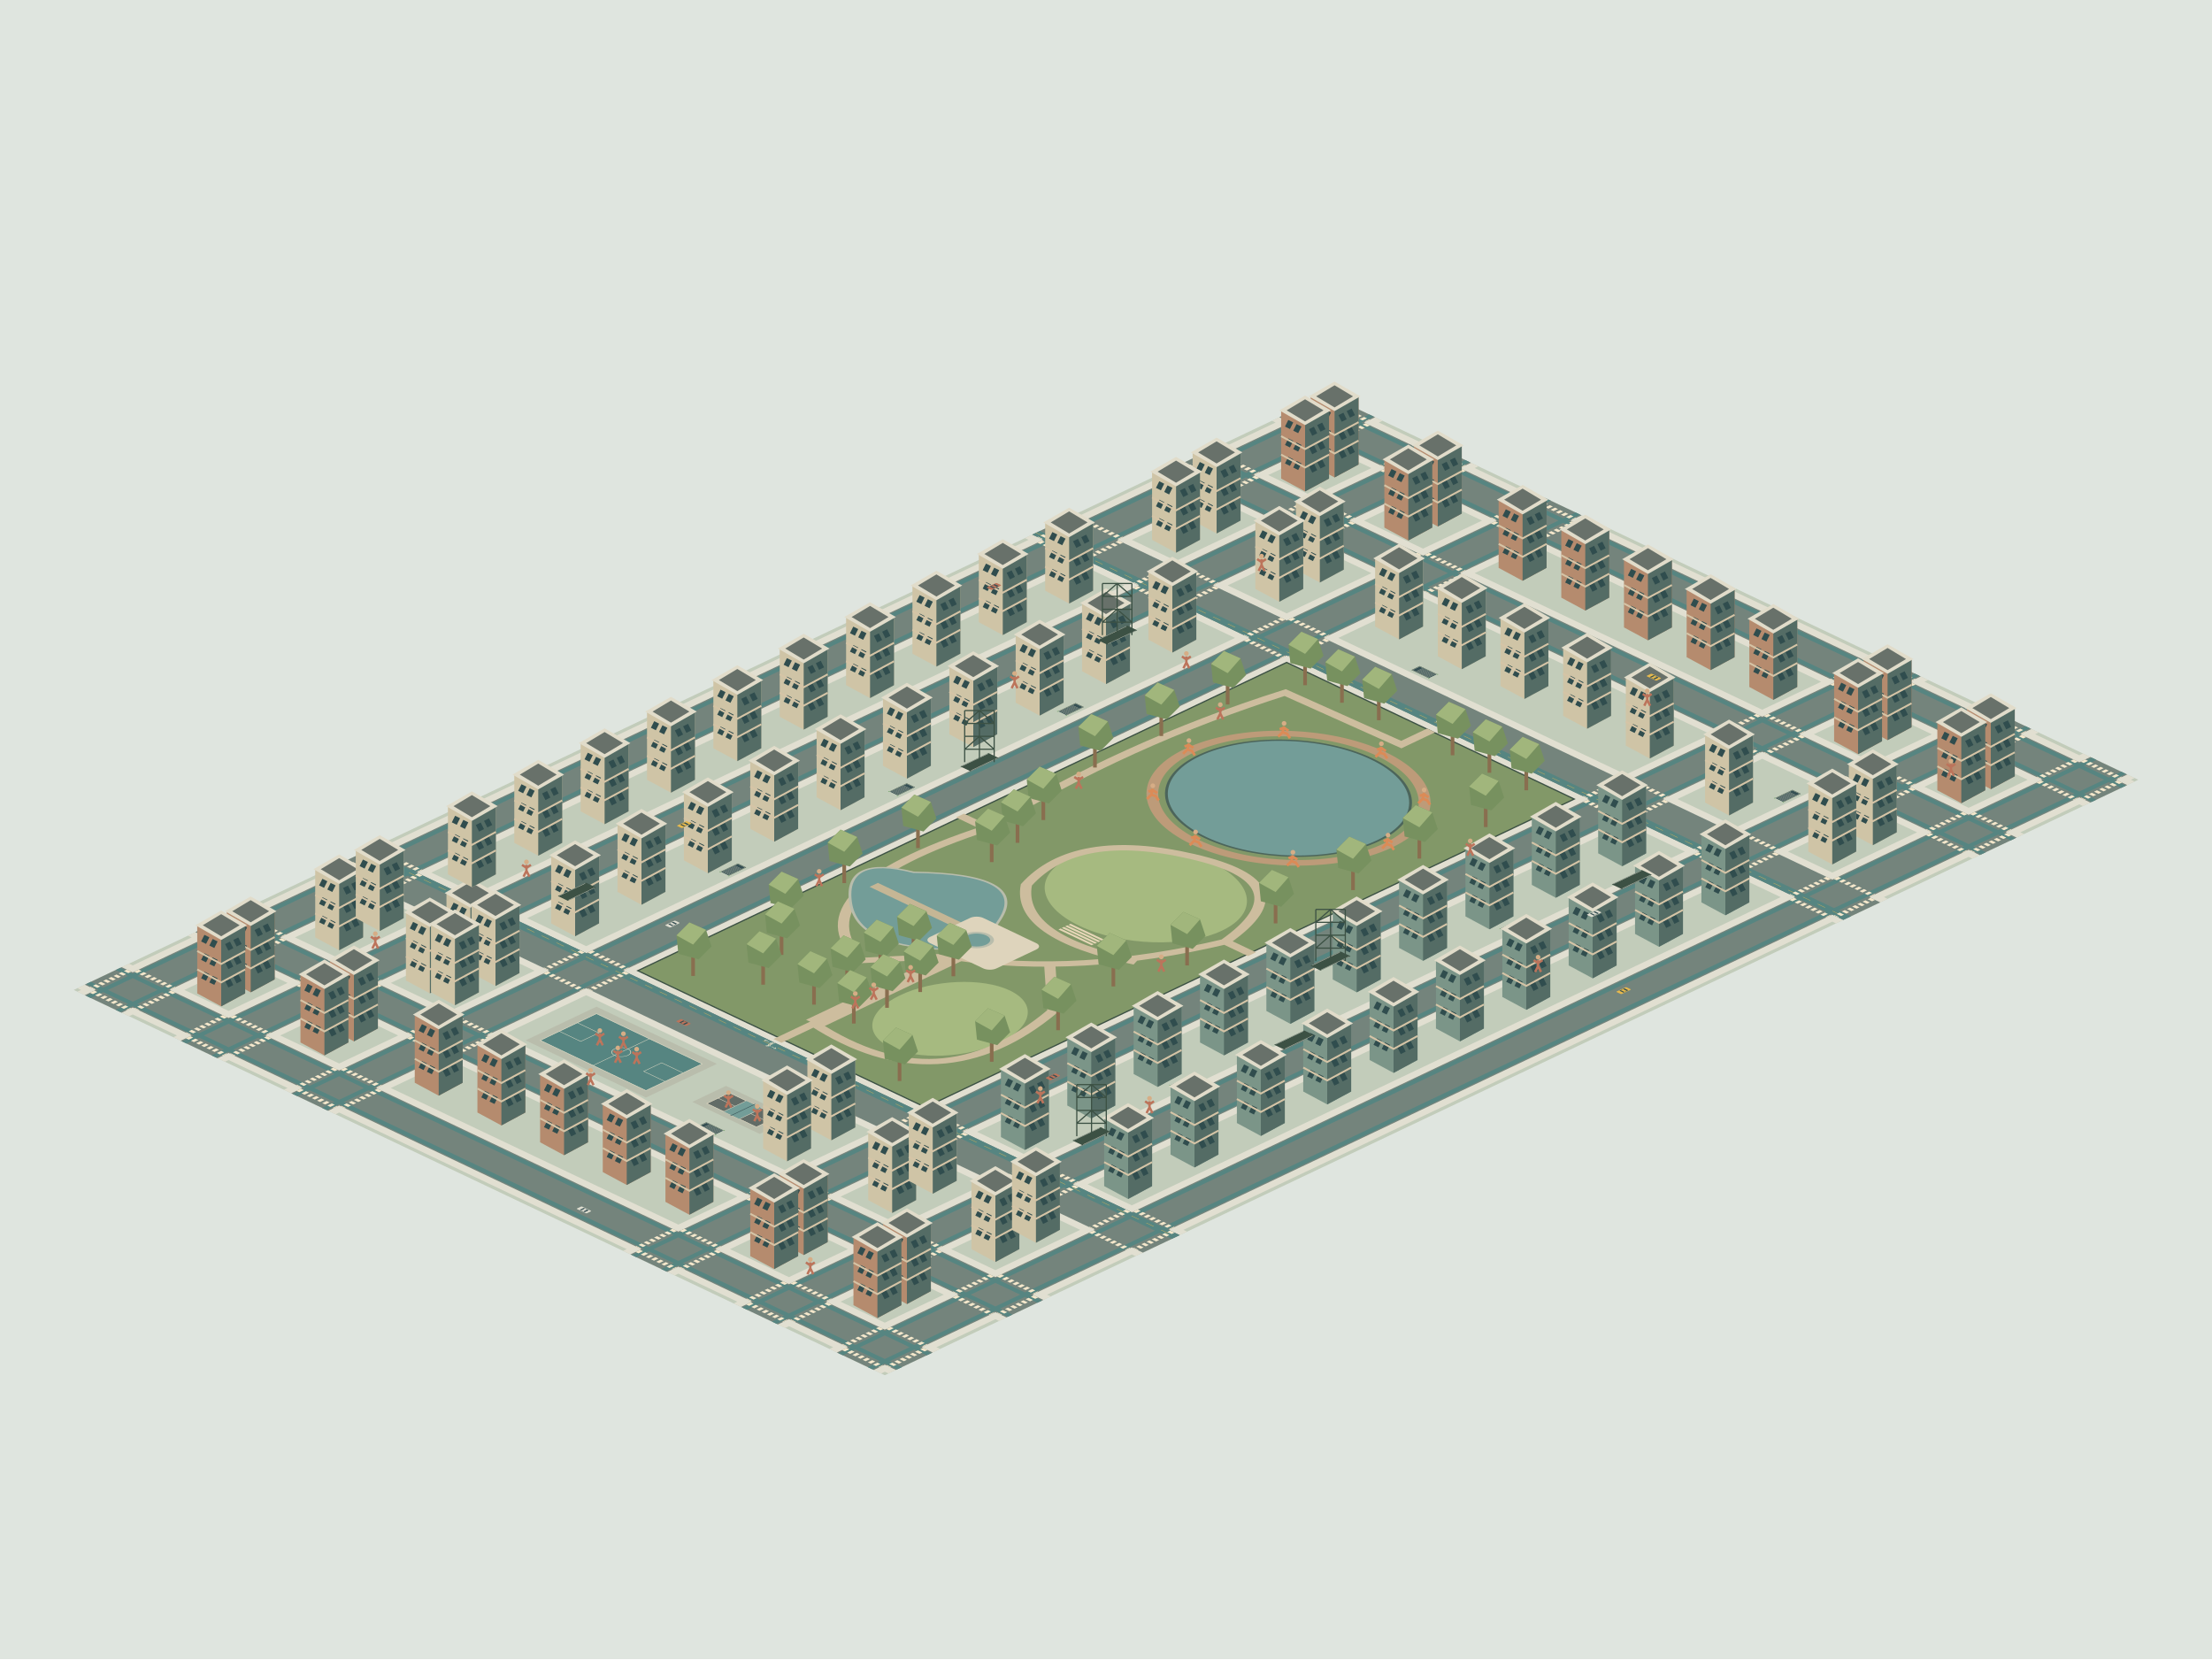
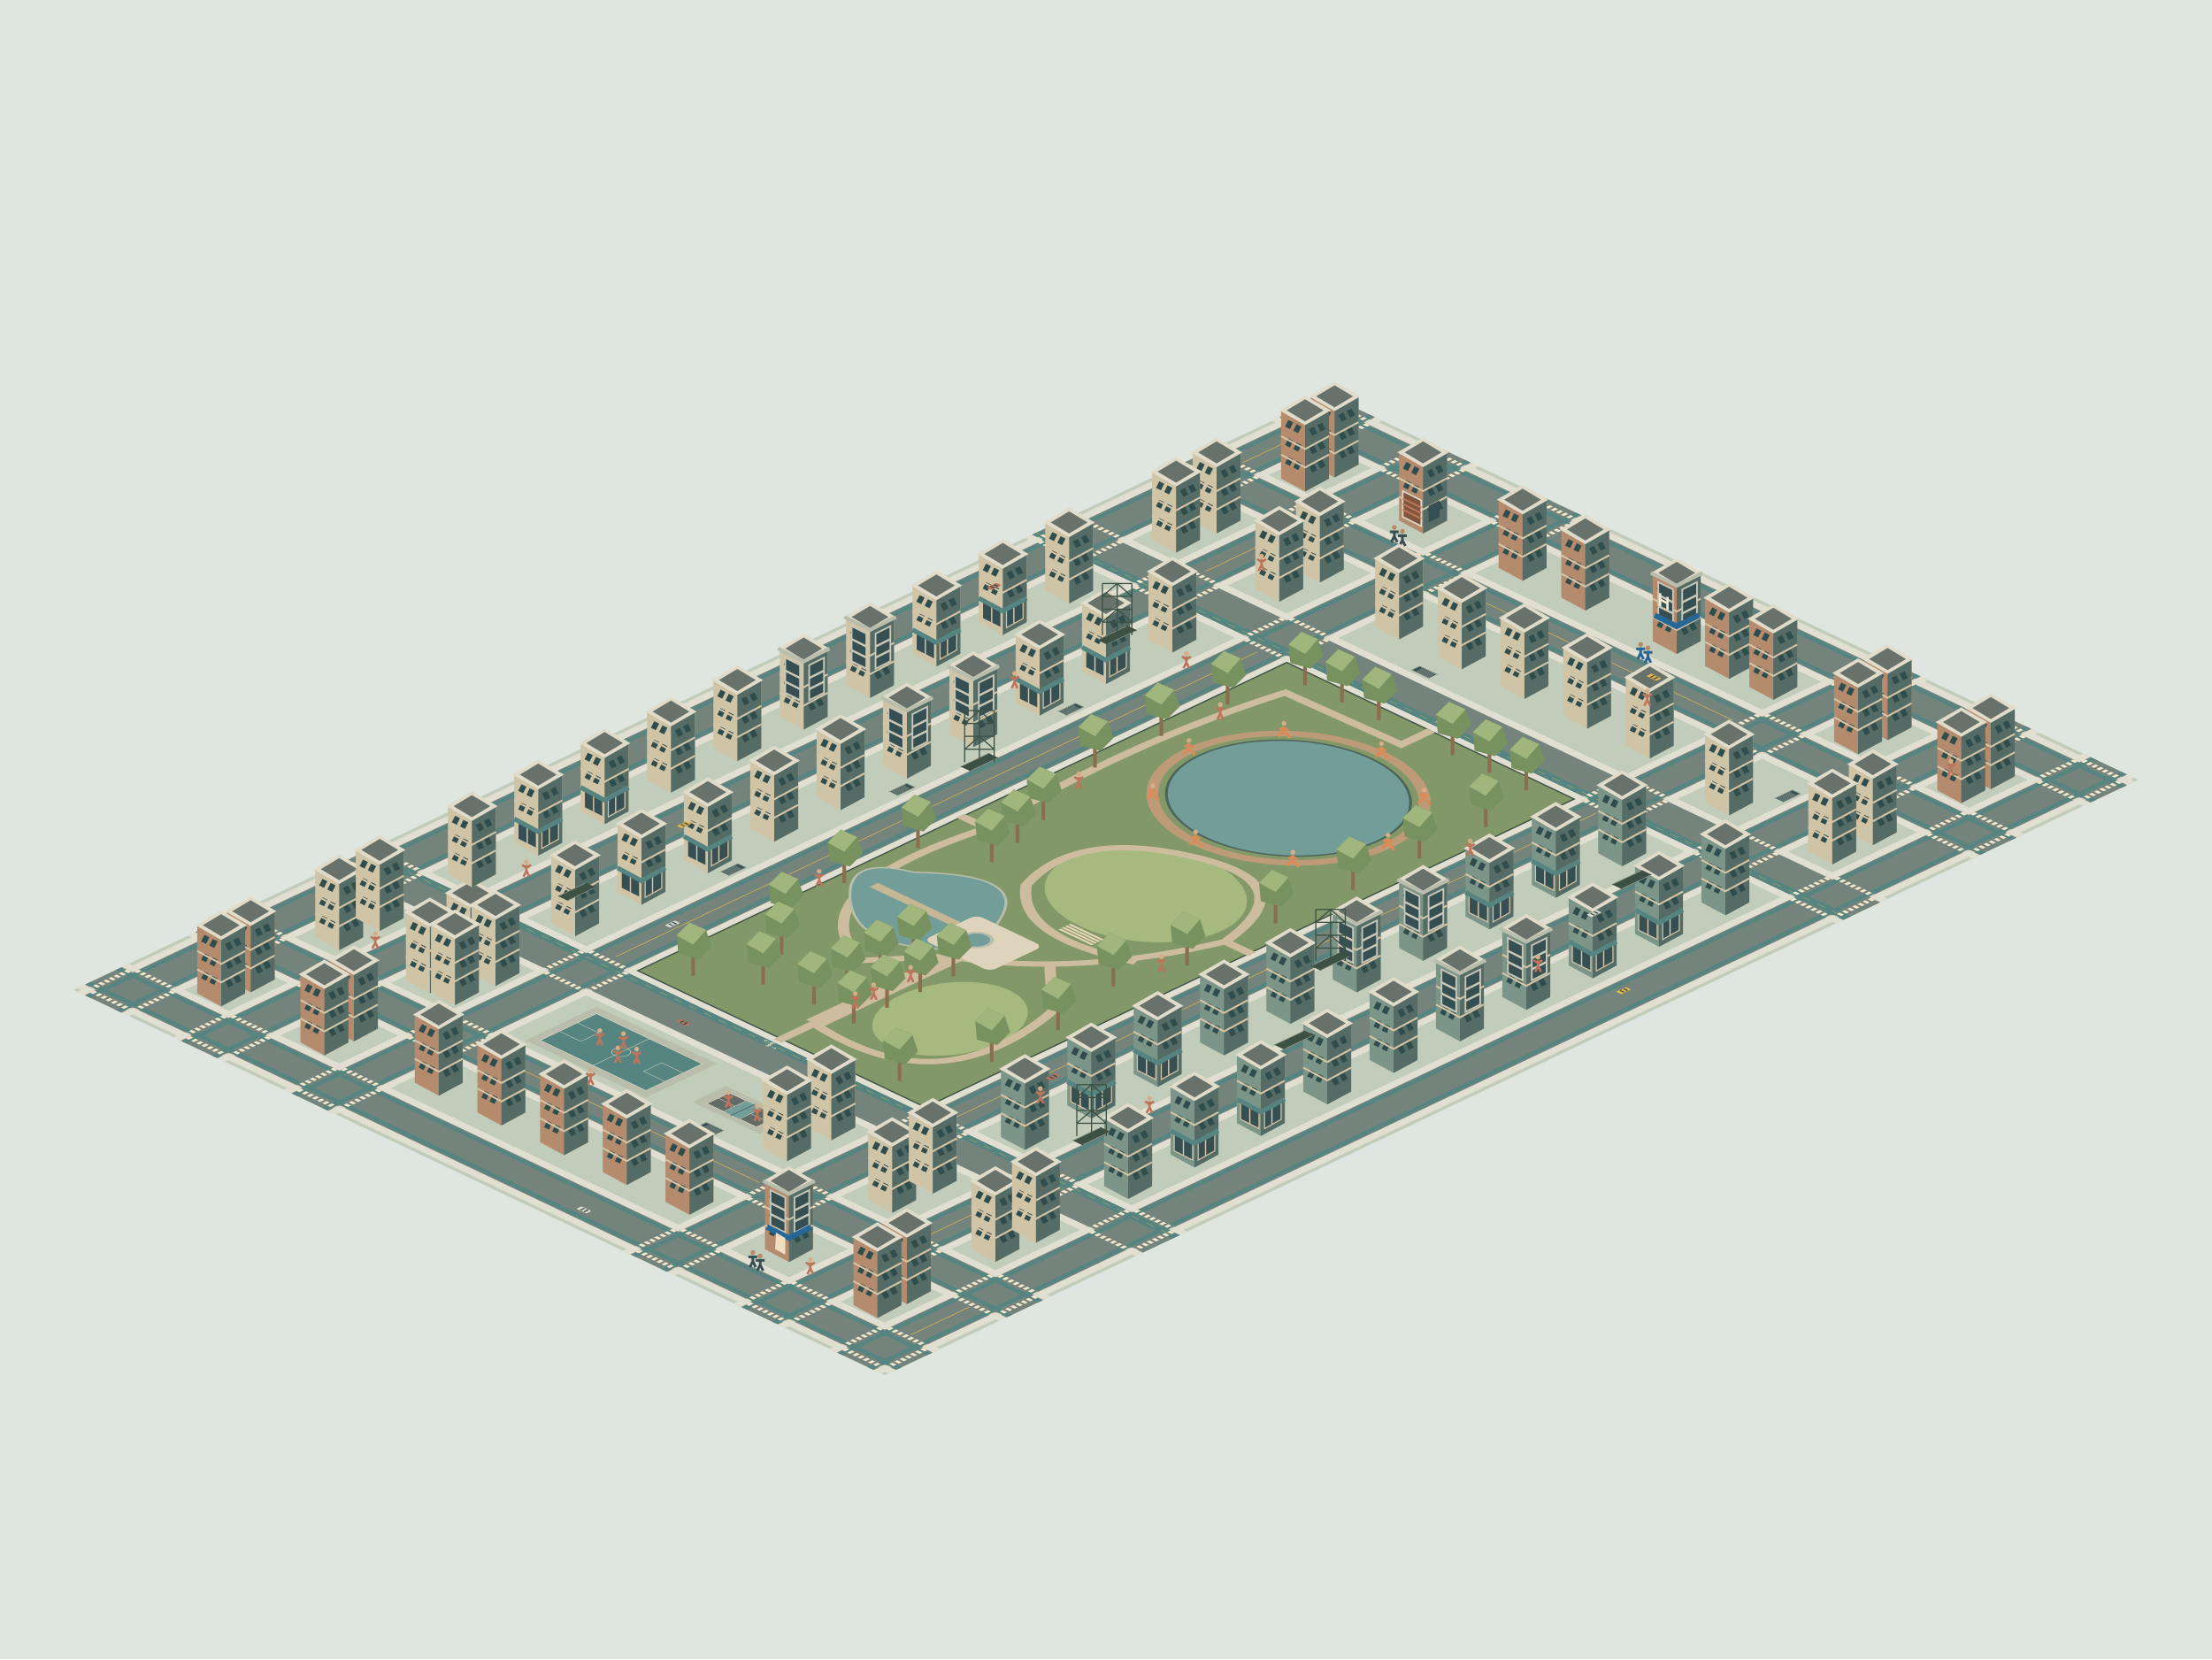
<svg xmlns="http://www.w3.org/2000/svg" width="1200" height="900" viewBox="0 0 1200 900" role="img" aria-labelledby="title description">
  <defs>
    <g id="building">
      <path d="M-13 0 0 7 13 0V-37L0-30-13-37Z" fill="currentColor" />
      <path d="M0 7V-30L13-37V0Z" fill="#546c65" />
      <path d="M-14-37 0-45 14-37 0-29Z" fill="#e1dcca" />
      <path d="M-10-37 0-43 10-37 0-31Z" fill="#68716a" />
      <path d="M-10-30-2-26M-10-20-2-16M-10-10-2-6M3-25 11-29M3-15 11-19M3-5 11-9" stroke="#304d4e" stroke-width="4" stroke-dasharray="3 2" />
      <path d="M-13-23 0-16 13-23M-13-13 0-6 13-13" stroke="#d5c4a6" stroke-width="1" fill="none" />
    </g>
+     <g id="shop-building">
+       <use href="#building" />
+       <path d="M-11-12-1-7V3L-11-2ZM2-7 11-12V-2L2 3Z" fill="#354f53" stroke="#d5c4a6" stroke-width=".6" />
+       <path d="M-6-9V.5M6-9V.5" stroke="#d5c4a6" stroke-width=".7" />
+       <path d="M-13-13 0-6 13-13" fill="none" stroke="#568581" stroke-width="2.5" />
+     </g>
+     <g id="loft-building">
+       <use href="#building" />
+       <path d="M-10-32-2-28V-9L-10-13ZM3-28 11-32V-13L3-9Z" fill="#354f53" stroke="#c9c8b8" stroke-width=".9" />
+       <path d="M-10-25-2-21M-10-19-2-15M3-21 11-25M3-15 11-19" stroke="#c9c8b8" stroke-width="1.2" />
+       <path d="M-14-37 0-30 14-37" fill="none" stroke="#b9bdac" stroke-width="2" />
+     </g>
+     <g id="hospital-building">
+       <use href="#loft-building" />
+       <path d="M-12-14 0-8 12-14" fill="none" stroke="#256897" stroke-width="3" />
+       <path d="M-9-26V-19M-5-24V-17M-9-22.5-5-20.5" stroke="#f4e7cb" stroke-width="1.3" fill="none" />
+     </g>
+     <g id="fire-building">
+       <use href="#building" />
+       <path d="M-11-16-1-11V3L-11-2Z" fill="#80553e" stroke="#e1dcca" stroke-width=".8" />
+       <path d="M-11-12-1-7M-11-9-1-4M-11-6-1-1" stroke="#bc745b" stroke-width="1" />
+       <path d="M3-8 9-11V-2L3 1Z" fill="#354f53" />
+     </g>
+     <g id="police-building">
+       <use href="#loft-building" />
+       <path d="M-12-12 0-6 12-12" fill="none" stroke="#256897" stroke-width="3" />
+       <path d="M-7-9-2-6V3L-7.5 0Z" fill="#f0dec0" />
+     </g>
    <g id="tree">
      <path d="M0 0V-16" stroke="#896e4f" stroke-width="2" />
      <path d="M-8-12-9-22-2-29 7-25 10-16 3-9Z" fill="#77915f" />
      <path d="M-9-22-2-29 7-25 0-17Z" fill="#a1b67c" />
    </g>
    <g id="runner">
      <circle cy="-7" r="1.6" fill="#d6ad86" />
      <path d="M0-5-1-1-4 2M-1-1 2 0 4 3M-3-3 0-4 3-2" fill="none" stroke="#db8b57" stroke-width="1.8" />
    </g>
    <g id="world-building" transform="matrix(.25 -.25 .5263158 .5263158 0 0)">
      <use href="#building" />
+     </g>
+     <g id="world-shop" transform="matrix(.25 -.25 .5263158 .5263158 0 0)">
+       <use href="#shop-building" />
+     </g>
+     <g id="world-loft" transform="matrix(.25 -.25 .5263158 .5263158 0 0)">
+       <use href="#loft-building" />
+     </g>
+     <g id="world-hospital" transform="matrix(.25 -.25 .5263158 .5263158 0 0)">
+       <use href="#hospital-building" />
+     </g>
+     <g id="world-fire-station" transform="matrix(.25 -.25 .5263158 .5263158 0 0)">
+       <use href="#fire-building" />
+     </g>
+     <g id="world-police-station" transform="matrix(.25 -.25 .5263158 .5263158 0 0)">
+       <use href="#police-building" />
+     </g>
+     <g id="world-staff" transform="matrix(.2 -.2 .4210526 .4210526 0 0)">
+       <circle cy="-7" r="1.6" fill="#b88764" />
+       <path d="M0-5V-1M-2 3 0-1 2 3M-3-4H3" fill="none" stroke="currentColor" stroke-width="1.8" />
    </g>
    <g id="world-tree" transform="matrix(.25 -.25 .5263158 .5263158 0 0)">
      <use href="#tree" />
    </g>
    <g id="world-runner" transform="matrix(.2 -.2 .4210526 .4210526 0 0)">
      <use href="#runner" />
    </g>
    <g id="world-player" transform="matrix(.2 -.2 .4210526 .4210526 0 0)">
      <circle cy="-7" r="1.6" fill="#d6ad86" />
      <path d="M0-5V-1M-2 3 0-1 2 3M-3-5 0-3 3-5" fill="none" stroke="#bc745b" stroke-width="1.6" />
    </g>
    <g id="car">
      <rect x="-.7" y="-1.35" width="1.4" height="2.7" rx=".18" fill="currentColor" />
      <rect x="-.55" y="-.75" width="1.1" height="1.35" fill="#354f53" />
      <rect x="-.5" y="-.35" width="1" height=".6" fill="currentColor" />
    </g>
    <g id="bike" fill="none" stroke="#f4e7cb" stroke-width=".11">
      <circle cx="-.3" cy="0" r=".25" />
      <circle cx=".3" cy="0" r=".25" />
      <path d="M-.3 0 0-.5.3 0H-.3M0-.8V-2M-.3-1.6 0-2 .3-1.6" />
    </g>
    <g id="metro-entry">
      <rect x="-.95" y="-2.25" width="1.9" height="4.5" fill="#354f53" />
      <path d="M-.85 1.95H.85M-.85 1.65H.85M-.85 1.35H.85M-.85 1.05H.85M-.85 .75H.85M-.85 .45H.85M-.85 .15H.85M-.85-.15H.85M-.85-.45H.85M-.85-.75H.85M-.85-1.05H.85M-.85-1.35H.85" stroke="#b9bdac" stroke-width=".1" />
      <path d="M-1.07 2.25V-2.37H1.07V2.25" fill="none" stroke="#3c5144" stroke-width=".12" />
      <circle cx="-1.16" cy="2.35" r=".16" fill="#77a56c" />
      <circle cx="1.16" cy="2.35" r=".16" fill="#77a56c" />
    </g>
    <g id="sidewalk-shed">
      <rect x="-1.35" y="-.5" width="2.7" height="1" fill="#3c5144" />
      <path d="M-1.25-.46V.46M1.25-.46V.46" stroke="#deddd0" stroke-width=".1" />
    </g>
    <g id="facade-scaffold" transform="matrix(.25 -.25 .5263158 .5263158 0 0)" fill="none" stroke="#3c5144" stroke-width=".65">
      <path d="M-8 0V-28M0 0V-28M8 0V-28M-8-7H8M-8-14H8M-8-21H8M-8-28H8M-8-7 0-14 8-7M-8-21 0-28 8-21" />
    </g>
    <g id="crossing">
      <path d="M-5-6H5M-5 6H5M-6-5V5M6-5V5" fill="none" stroke="#f4e7cb" stroke-width="1.2" stroke-dasharray=".8 .6" />
    </g>
    <g id="crossing-row">
      <use href="#crossing" x="-102" />
      <use href="#crossing" x="-76" />
      <use href="#crossing" x="-46" />
      <use href="#crossing" x="46" />
      <use href="#crossing" x="76" />
      <use href="#crossing" x="102" />
    </g>
-     <g id="edge-blocks">
-       <use href="#world-building" x="-89" y="-4" />
-       <use href="#world-building" x="-89" y="4" />
-       <use href="#world-building" x="-61" y="-4" />
-       <use href="#world-building" x="-61" y="4" />
-       <use href="#world-building" x="61" y="-4" />
-       <use href="#world-building" x="61" y="4" />
-       <use href="#world-building" x="89" y="-4" />
-       <use href="#world-building" x="89" y="4" />
-     </g>
    <g id="wide-block">
      <use href="#world-building" x="-34" />
      <use href="#world-building" x="-17" />
      <use href="#world-building" />
      <use href="#world-building" x="17" />
      <use href="#world-building" x="34" />
    </g>
    <g id="long-block">
      <use href="#world-building" y="-79" />
-       <use href="#world-building" y="-61" />
-       <use href="#world-building" y="-43" />
-       <use href="#world-building" y="-25" />
-       <use href="#world-building" y="-7" />
+       <use href="#world-shop" y="-61" />
+       <use href="#world-shop" y="-43" />
+       <use href="#world-loft" y="-25" />
+       <use href="#world-loft" y="-7" />
      <use href="#world-building" y="11" />
      <use href="#world-building" y="29" />
-       <use href="#world-building" y="47" />
-       <use href="#world-building" y="65" />
+       <use href="#world-shop" y="47" />
+       <use href="#world-shop" y="65" />
      <use href="#world-building" y="83" />
    </g>
  </defs>
  <rect width="1200" height="900" fill="#dfe5df" />
  <g transform="matrix(2 .95 -2 .95 600 480)">
    <rect x="-110" y="-170" width="220" height="340" fill="#c2ccba" />
    <path d="M-102-170V170M-76-170V170M-46-170V170M46-170V170M76-170V170M102-170V170M-110-162H110M-110-132H110M-110-95H110M-110 95H110M-110 132H110M-110 162H110" stroke="#e1dfd1" stroke-width="14" />
    <path d="M-102-170V170M-76-170V170M-46-170V170M46-170V170M76-170V170M102-170V170M-110-162H110M-110-132H110M-110-95H110M-110 95H110M-110 132H110M-110 162H110" stroke="#74847c" stroke-width="10" />
+     <path d="M-102-155V-139M-76-124V-103M-46-87V87M46-87V87M76 103V124M102 139V155M-38-132H38M-38 132H38" stroke="#e7b94d" stroke-width=".18" fill="none" />
    <path d="M-106-170V170M-98-170V170M-80-170V170M-72-170V170M-50-170V170M-42-170V170M42-170V170M50-170V170M72-170V170M80-170V170M98-170V170M106-170V170M-110-166H110M-110-158H110M-110-136H110M-110-128H110M-110 128H110M-110 136H110M-110 158H110M-110 166H110" stroke="#568581" stroke-width="1.28" />
    <path d="M-110-91.05H110M-110 91.05H110" stroke="#568581" stroke-width="2.1" />
    <path d="M-110-91.05H110M-110 91.05H110" stroke="#e7b94d" stroke-width=".1" stroke-dasharray="2 2" />
    <use href="#crossing-row" y="-162" />
    <use href="#crossing-row" y="-132" />
    <use href="#crossing-row" y="-95" />
    <use href="#crossing-row" y="95" />
    <use href="#crossing-row" y="132" />
    <use href="#crossing-row" y="162" />
    <rect x="-39" y="-88" width="78" height="176" fill="#829868" stroke="#3c5144" stroke-width=".4" />
    <g transform="scale(.9)">
      <ellipse cx="9" cy="-3" rx="23" ry="20" fill="#a6ba80" />
      <ellipse cx="19" cy="66" rx="15" ry="18" fill="#a6ba80" />
      <ellipse cy="-55" rx="30" ry="28" fill="none" stroke="#bd9b79" stroke-width="2.5" />
      <g id="reed-garden">
        <ellipse cy="-55" rx="27" ry="25" fill="#739d98" stroke="#4c655b" stroke-width=".6" />
      </g>
      <path d="M0-98V-89L-34-88Q-42-48-36 0H-44M0 99V46Q25 33 36 0H44M36 0Q30-31 4-22T-12 12Q3 30 29 20M-36 0Q-45 49-13 61L0 45M0 88Q45 95 32 48L16 33" fill="none" stroke="#cdbd9e" stroke-width="2.4" />
      <path d="M0 88V46" stroke="#cdbd9e" stroke-width="4.8" />
      <path d="M-33 25Q-15 8-5 27T-2 43Q-17 58-33 44T-33 25Z" fill="#739d98" stroke="#b9bdac" stroke-width=".6" />
      <path d="M-35 35H1" stroke="#c5b695" stroke-width="2.5" />
      <g id="rainlight-pavilion">
        <rect x="-10" y="29" width="20" height="16" rx="2" fill="#ded4bc" />
        <circle cx="-2" cy="37" r="3.3" fill="#739d98" stroke="#b9bdac" stroke-width=".8" />
      </g>
      <g id="terrace-steps">
        <path d="M7 18H17M7 19H17M7 20H17M7 21H17" stroke="#e6d6b7" stroke-width=".65" />
      </g>
    </g>
    <g id="juniper-court">
      <g fill="#b9bdac">
        <rect x="-34.326" y="103.88" width="32.651" height="19.24" />
        <rect x="5.856" y="108.928" width="18.288" height="9.144" />
      </g>
      <rect data-court="basketball" x="-32.326" y="105.88" width="28.651" height="15.24" fill="#568581" stroke="#eee3cb" stroke-width=".15" />
      <path d="M-18 105.88V121.12M-32.326 111.062H-26.534V115.938H-32.326M-3.674 111.062H-9.466V115.938H-3.674" fill="none" stroke="#eee3cb" stroke-width=".12" />
      <circle cx="-18" cy="113.5" r="1.829" fill="none" stroke="#eee3cb" stroke-width=".12" />
      <rect data-court="pickleball" x="8.294" y="110.452" width="13.411" height="6.096" fill="#626c67" stroke="#eee3cb" stroke-width=".15" />
      <rect x="12.866" y="110.452" width="4.267" height="6.096" fill="#739d98" />
      <path d="M12.866 110.452V116.548M17.134 110.452V116.548M8.294 113.5H12.866M17.134 113.5H21.706" stroke="#eee3cb" stroke-width=".12" />
      <path d="M15 110.147V116.853" stroke="#354f53" stroke-width=".15" />
      <use href="#world-player" x="-13.8" y="113.5" />
      <use href="#world-player" x="-16.7" y="115.7" />
      <use href="#world-player" x="-20" y="110.9" />
      <use href="#world-player" x="-24.1" y="113.2" />
      <use href="#world-player" x="11.1" y="113.5" />
      <use href="#world-player" x="18.9" y="113.5" />
      <circle cx="-23.7" cy="113.4" r=".12" fill="#db8b57" />
      <circle cx="15" cy="113.5" r=".037" fill="#e7b94d" />
    </g>
    <g id="crosstown-steps">
      <use data-metro="crosstown-entrance" href="#metro-entry" transform="translate(67.1 -117.8) rotate(0)" />
    </g>
    <use data-metro="west-entrance" href="#metro-entry" transform="translate(-54.9 46.2449) rotate(0)" />
    <use data-metro="west-north-entrance" href="#metro-entry" transform="translate(-54.9 -45.34694) rotate(0)" />
    <use data-metro="west-middle-entrance" href="#metro-entry" transform="translate(-54.9 .44898) rotate(0)" />
    <use data-metro="east-north-entrance" href="#metro-entry" transform="translate(67.1 -43.34694) rotate(0)" />
    <use data-metro="east-south-entrance" href="#metro-entry" transform="translate(67.1 46.2449) rotate(0)" />
    <use data-metro="north-frontage-entrance" href="#metro-entry" transform="translate(-17.5 -103.9) rotate(-90)" />
    <use data-metro="south-frontage-entrance" href="#metro-entry" transform="translate(16 123.1) rotate(-90)" />
    <use href="#bike" transform="translate(0 -90.55) rotate(90)" />
    <use href="#bike" transform="translate(0 -91.55) rotate(-90)" />
    <use href="#bike" transform="translate(0 91.55) rotate(90)" />
    <use href="#bike" transform="translate(0 90.55) rotate(-90)" />
    <g color="#b58b6e">
-       <use href="#edge-blocks" y="-147" />
-       <use href="#wide-block" y="-147" />
-       <use href="#edge-blocks" y="147" />
+       <use href="#world-building" x="-89" y="-151" />
+       <use href="#world-building" x="-89" y="-143" />
+       <use href="#world-fire-station" x="-61" y="-147" />
+       <use href="#world-building" x="61" y="-151" />
+       <use href="#world-building" x="61" y="-143" />
+       <use href="#world-building" x="89" y="-151" />
+       <use href="#world-building" x="89" y="-143" />
+       <use href="#world-building" x="-34" y="-147" />
+       <use href="#world-building" x="-17" y="-147" />
+       <use href="#world-hospital" x="7.8" y="-147" />
+       <use href="#world-building" x="22" y="-147" />
+       <use href="#world-building" x="34" y="-147" />
+       <use href="#world-building" x="-89" y="143" />
+       <use href="#world-building" x="-89" y="151" />
+       <use href="#world-building" x="-61" y="143" />
+       <use href="#world-building" x="-61" y="151" />
+       <use href="#world-police-station" x="61" y="147" />
+       <use href="#world-building" x="89" y="143" />
+       <use href="#world-building" x="89" y="151" />
      <use href="#wide-block" y="147" />
+     </g>
+     <g color="#256897">
+       <use href="#world-staff" x="6.8" y="-138.2" />
+       <use href="#world-staff" x="8.8" y="-138.2" />
+     </g>
+     <g color="#354f53">
+       <use href="#world-staff" x="-57.8" y="-138.2" />
+       <use href="#world-staff" x="-60" y="-138.2" />
+       <use href="#world-staff" x="60" y="155.8" />
+       <use href="#world-staff" x="62" y="155.8" />
    </g>
    <g color="#cfc4a6">
      <use href="#wide-block" y="-113.5" />
      <use href="#world-building" x="32" y="106.5" />
      <use href="#world-building" x="32" y="118.5" />
      <use href="#world-building" x="-89" y="-119" />
      <use href="#world-building" x="-89" y="-108" />
      <use href="#world-building" x="-61" y="-119" />
      <use href="#world-building" x="-61" y="-108" />
      <use href="#world-building" x="61" y="-108" />
      <use href="#world-building" x="89" y="-119" />
      <use href="#world-building" x="89" y="-108" />
      <use href="#world-building" x="-89" y="119" />
      <use href="#world-building" x="-89" y="108" />
      <use href="#world-building" x="-64.4" y="108" />
      <use href="#world-building" x="-57.6" y="108" />
      <use href="#world-building" x="-64.4" y="119" />
      <use href="#world-building" x="-57.6" y="119" />
      <use href="#world-building" x="61" y="119" />
      <use href="#world-building" x="61" y="108" />
      <use href="#world-building" x="89" y="119" />
      <use href="#world-building" x="89" y="108" />
      <use href="#long-block" x="-89" />
      <use href="#long-block" x="-61" />
    </g>
    <g color="#7b9588">
      <use href="#long-block" x="61" />
      <use href="#long-block" x="89" />
    </g>
    <use data-shed="sidewalk-shed-22" href="#sidewalk-shed" transform="translate(-69.8 -72.82449) scale(1 8.163265)" />
    <use data-shed="sidewalk-shed-27" href="#sidewalk-shed" transform="translate(-52.2 -17.86939) scale(1 7.62449)" />
    <use data-shed="sidewalk-shed-35" href="#sidewalk-shed" transform="translate(-69.8 73.72245) scale(1 7.62449)" />
    <use data-shed="sidewalk-shed-38" href="#sidewalk-shed" transform="translate(69.8 -72.82449) scale(1 8.163265)" />
    <use data-shed="sidewalk-shed-44" href="#sidewalk-shed" transform="translate(52.2 -8.710204) scale(1 8.163265)" />
    <use data-shed="sidewalk-shed-46" href="#sidewalk-shed" transform="translate(69.8 18.76735) scale(1 8.163265)" />
    <use data-shed="sidewalk-shed-51" href="#sidewalk-shed" transform="translate(69.8 73.72245) scale(1 7.62449)" />
    <use href="#facade-scaffold" x="-69.8" y="-72.824" />
    <use href="#facade-scaffold" x="-52.2" y="-17.869" />
    <use href="#facade-scaffold" x="52.2" y="-8.71" />
    <use href="#facade-scaffold" x="69.8" y="73.722" />
    <use href="#world-tree" x="-30" y="-84" />
    <use href="#world-tree" x="-20" y="-84" />
    <use href="#world-tree" x="-10" y="-84" />
    <use href="#world-tree" x="10" y="-84" />
    <use href="#world-tree" x="20" y="-84" />
    <use href="#world-tree" x="30" y="-84" />
    <use href="#world-tree" x="-35" y="-68" />
    <use href="#world-tree" x="-35" y="-50" />
    <use href="#world-tree" x="-35" y="-32" />
    <use href="#world-tree" x="35" y="-68" />
    <use href="#world-tree" x="35" y="-50" />
    <use href="#world-tree" x="35" y="-32" />
    <use href="#world-tree" x="-27" y="-10" />
    <use href="#world-tree" x="-24" y="0" />
    <use href="#world-tree" x="-22" y="9" />
    <use href="#world-tree" x="34" y="-12" />
    <use href="#world-tree" x="34" y="12" />
    <use href="#world-tree" x="30" y="28" />
    <use href="#world-tree" x="-36" y="15" />
    <use href="#world-tree" x="-36" y="35" />
    <use href="#world-tree" x="-32" y="55" />
    <use href="#world-tree" x="-24" y="64" />
    <use href="#world-tree" x="-18" y="75" />
    <use href="#world-tree" x="-30" y="82" />
    <use href="#world-tree" x="-5.4" y="46.8" />
    <use href="#world-tree" x="5.4" y="46.8" />
    <use href="#world-tree" x="-5.4" y="55.8" />
    <use href="#world-tree" x="5.4" y="55.8" />
    <use href="#world-tree" x="-5.4" y="64.8" />
    <use href="#world-tree" x="5.4" y="64.8" />
    <use href="#world-tree" x="-5.4" y="73.8" />
    <use href="#world-tree" x="5.4" y="73.8" />
    <use href="#world-tree" x="35" y="48" />
    <use href="#world-tree" x="35" y="66" />
    <use href="#world-tree" x="28" y="84" />
    <use href="#world-runner" x="27" y="-49.5" />
    <use href="#world-runner" x="-27" y="-49.5" />
    <use href="#world-runner" x="0" y="-74.7" />
    <use href="#world-runner" x="0" y="-24.3" />
    <use href="#world-runner" x="19" y="-67.3" />
    <use href="#world-runner" x="-19" y="-67.3" />
    <use href="#world-runner" x="19" y="-31.7" />
    <use href="#world-runner" x="-19" y="-31.7" />
    <use href="#world-player" x="0" y="68" />
    <use href="#world-player" x="0" y="53" />
    <use href="#world-player" x="-32.4" y="-25" />
    <use href="#world-player" x="-33" y="-64" />
    <use href="#world-player" x="-69.8" y="-45" />
    <use href="#world-player" x="-82.2" y="75" />
    <use href="#world-player" x="82.2" y="-35" />
    <use href="#world-player" x="69.8" y="58" />
    <use href="#world-player" x="-52.2" y="-74" />
    <use href="#world-player" x="-39.8" y="38" />
    <use href="#world-player" x="39.8" y="-59" />
    <use href="#world-player" x="52.2" y="70" />
    <use href="#world-player" x="-69.8" y="-112" />
    <use href="#world-player" x="-82.2" y="116" />
    <use href="#world-player" x="82.2" y="-147" />
    <use href="#world-player" x="69.8" y="150" />
    <use href="#world-player" x="-14" y="125.8" />
    <use href="#world-player" x="21" y="-125.8" />
    <use href="#world-player" x="0" y="63" />
    <use href="#world-player" x="31" y="16" />
    <g color="#e7b94d">
      <use href="#car" x="-74.4" y="40" />
      <use href="#car" x="100.4" y="-40" />
      <use href="#car" transform="translate(15 -133.6) rotate(90)" />
    </g>
    <g color="#bc745b">
      <use href="#car" x="-100.4" y="-70" />
      <use href="#car" x="47.6" y="62" />
      <use href="#car" transform="translate(-18 96.6) rotate(90)" />
    </g>
    <g color="#deddd0">
      <use href="#car" x="74.4" y="-58" />
      <use href="#car" x="-47.6" y="70" />
      <use href="#car" transform="translate(22 163.6) rotate(90)" />
    </g>
  </g>
</svg>
